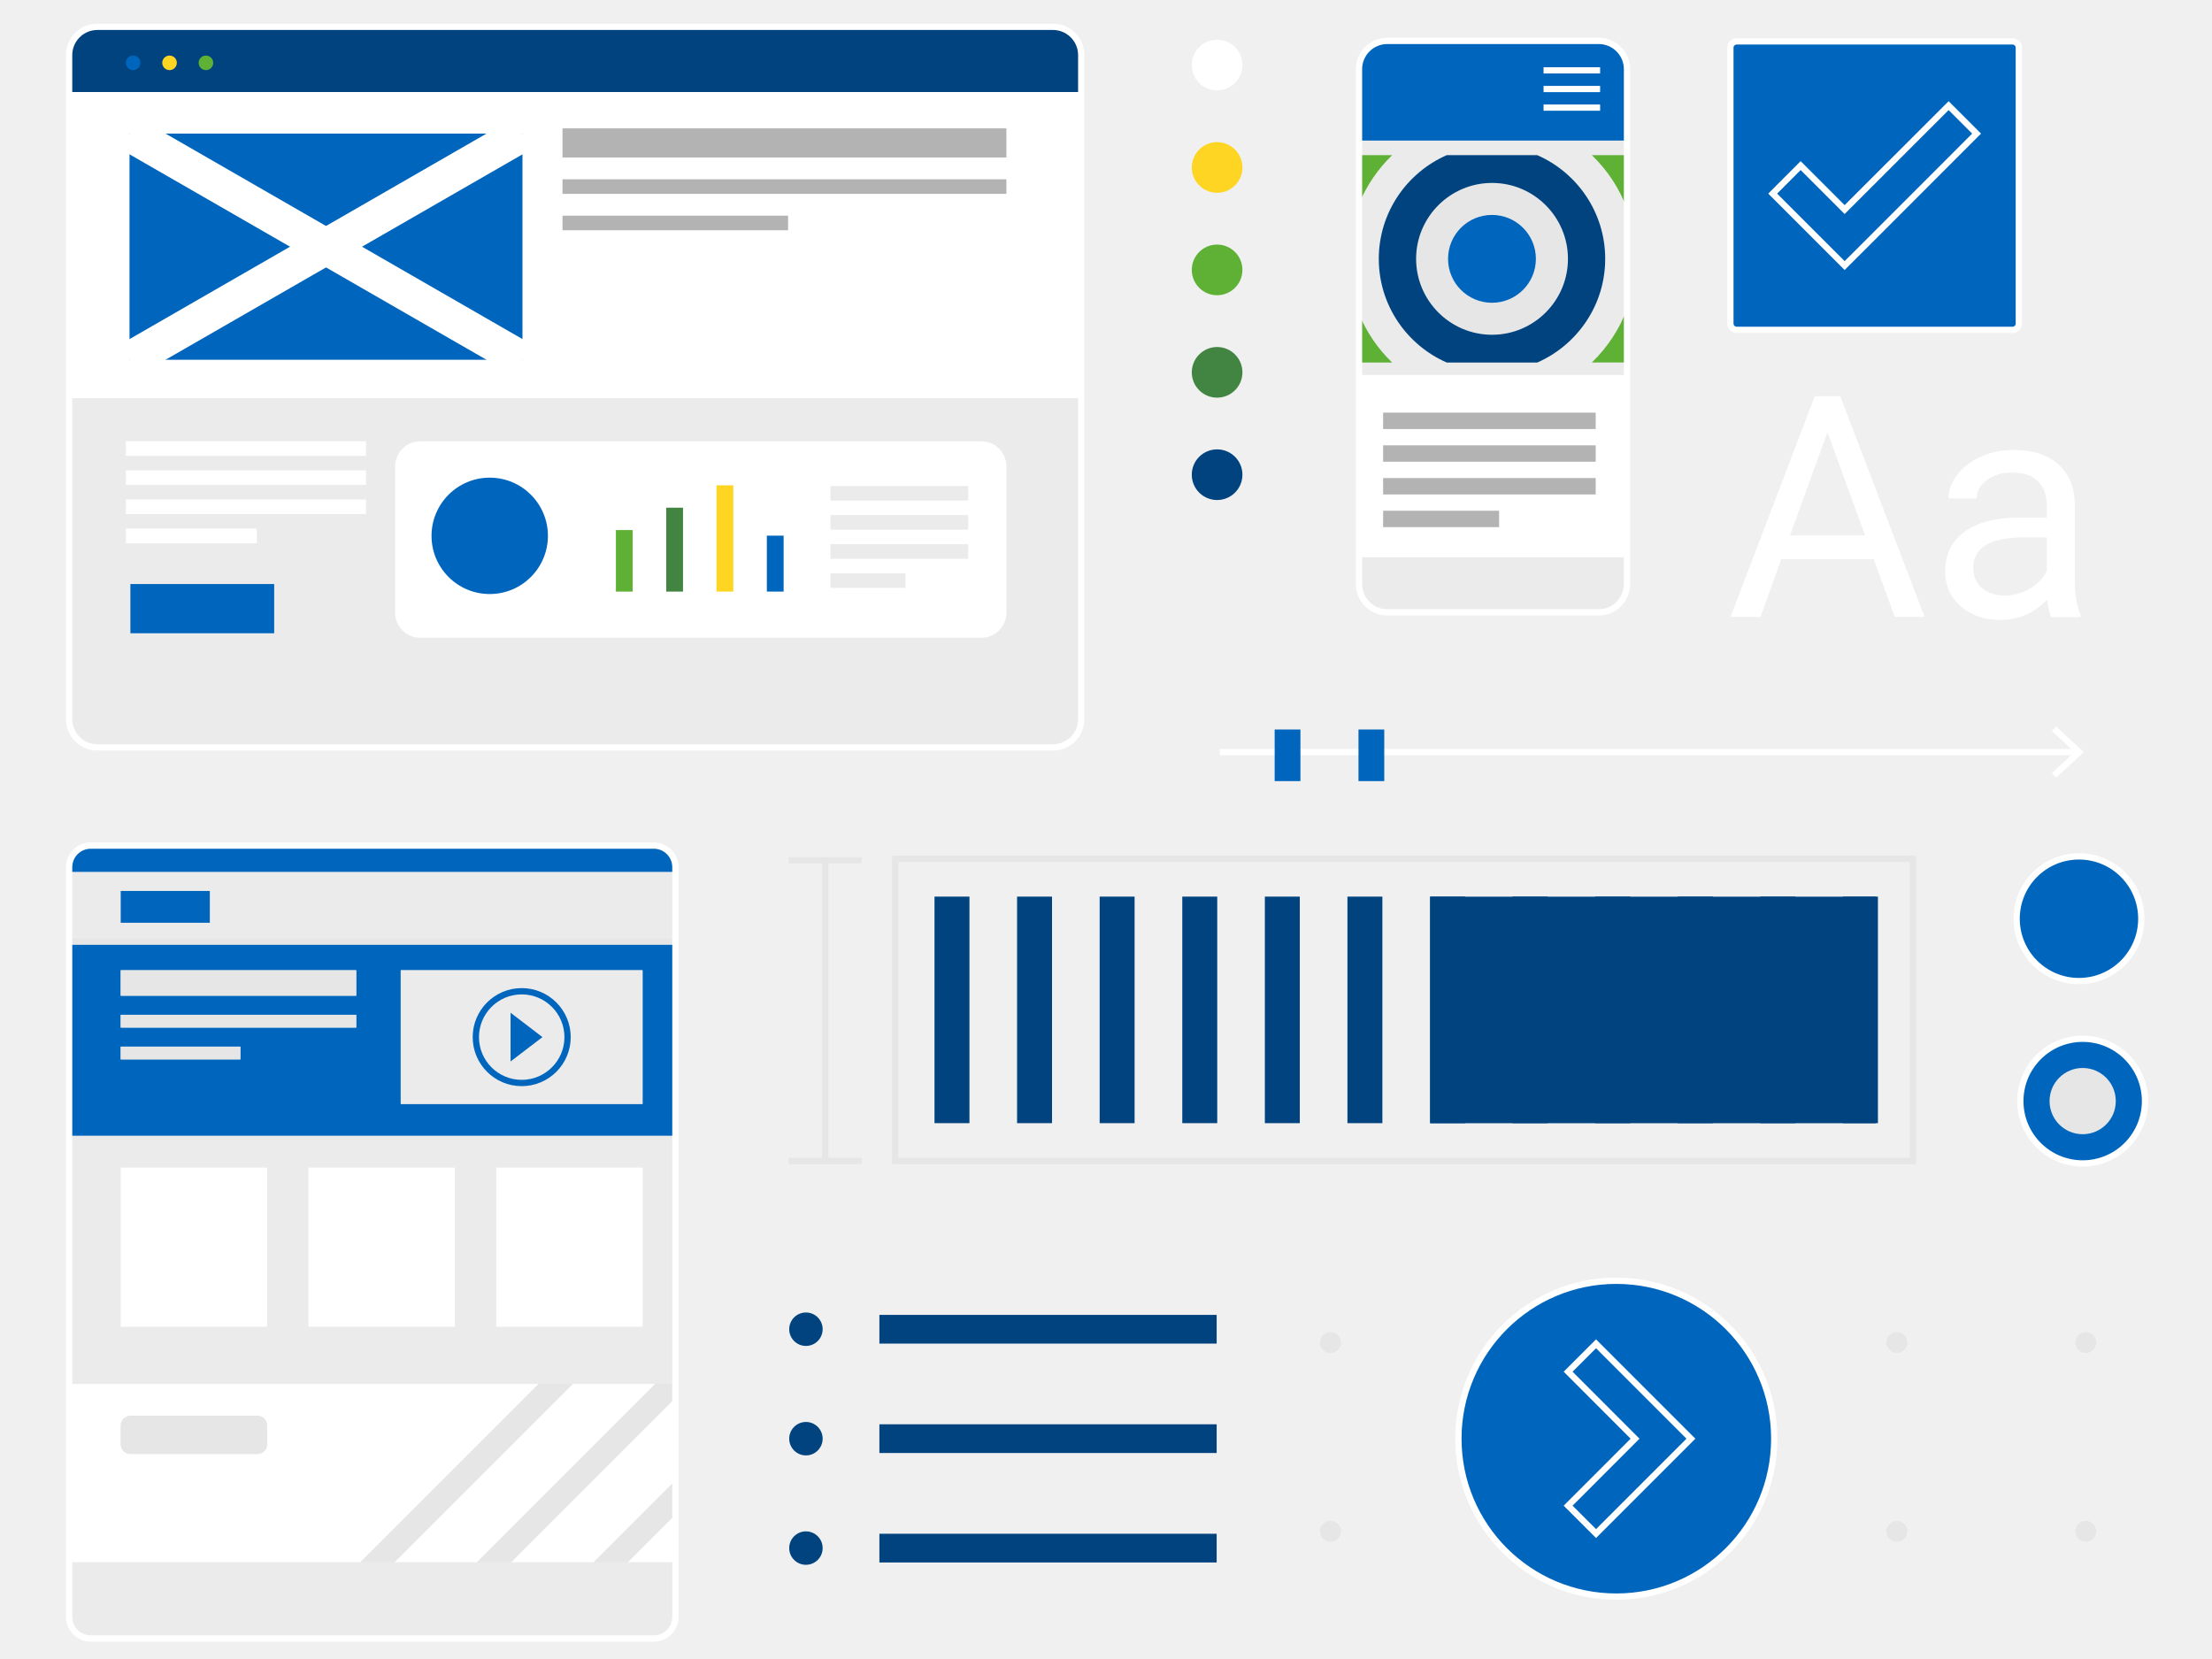
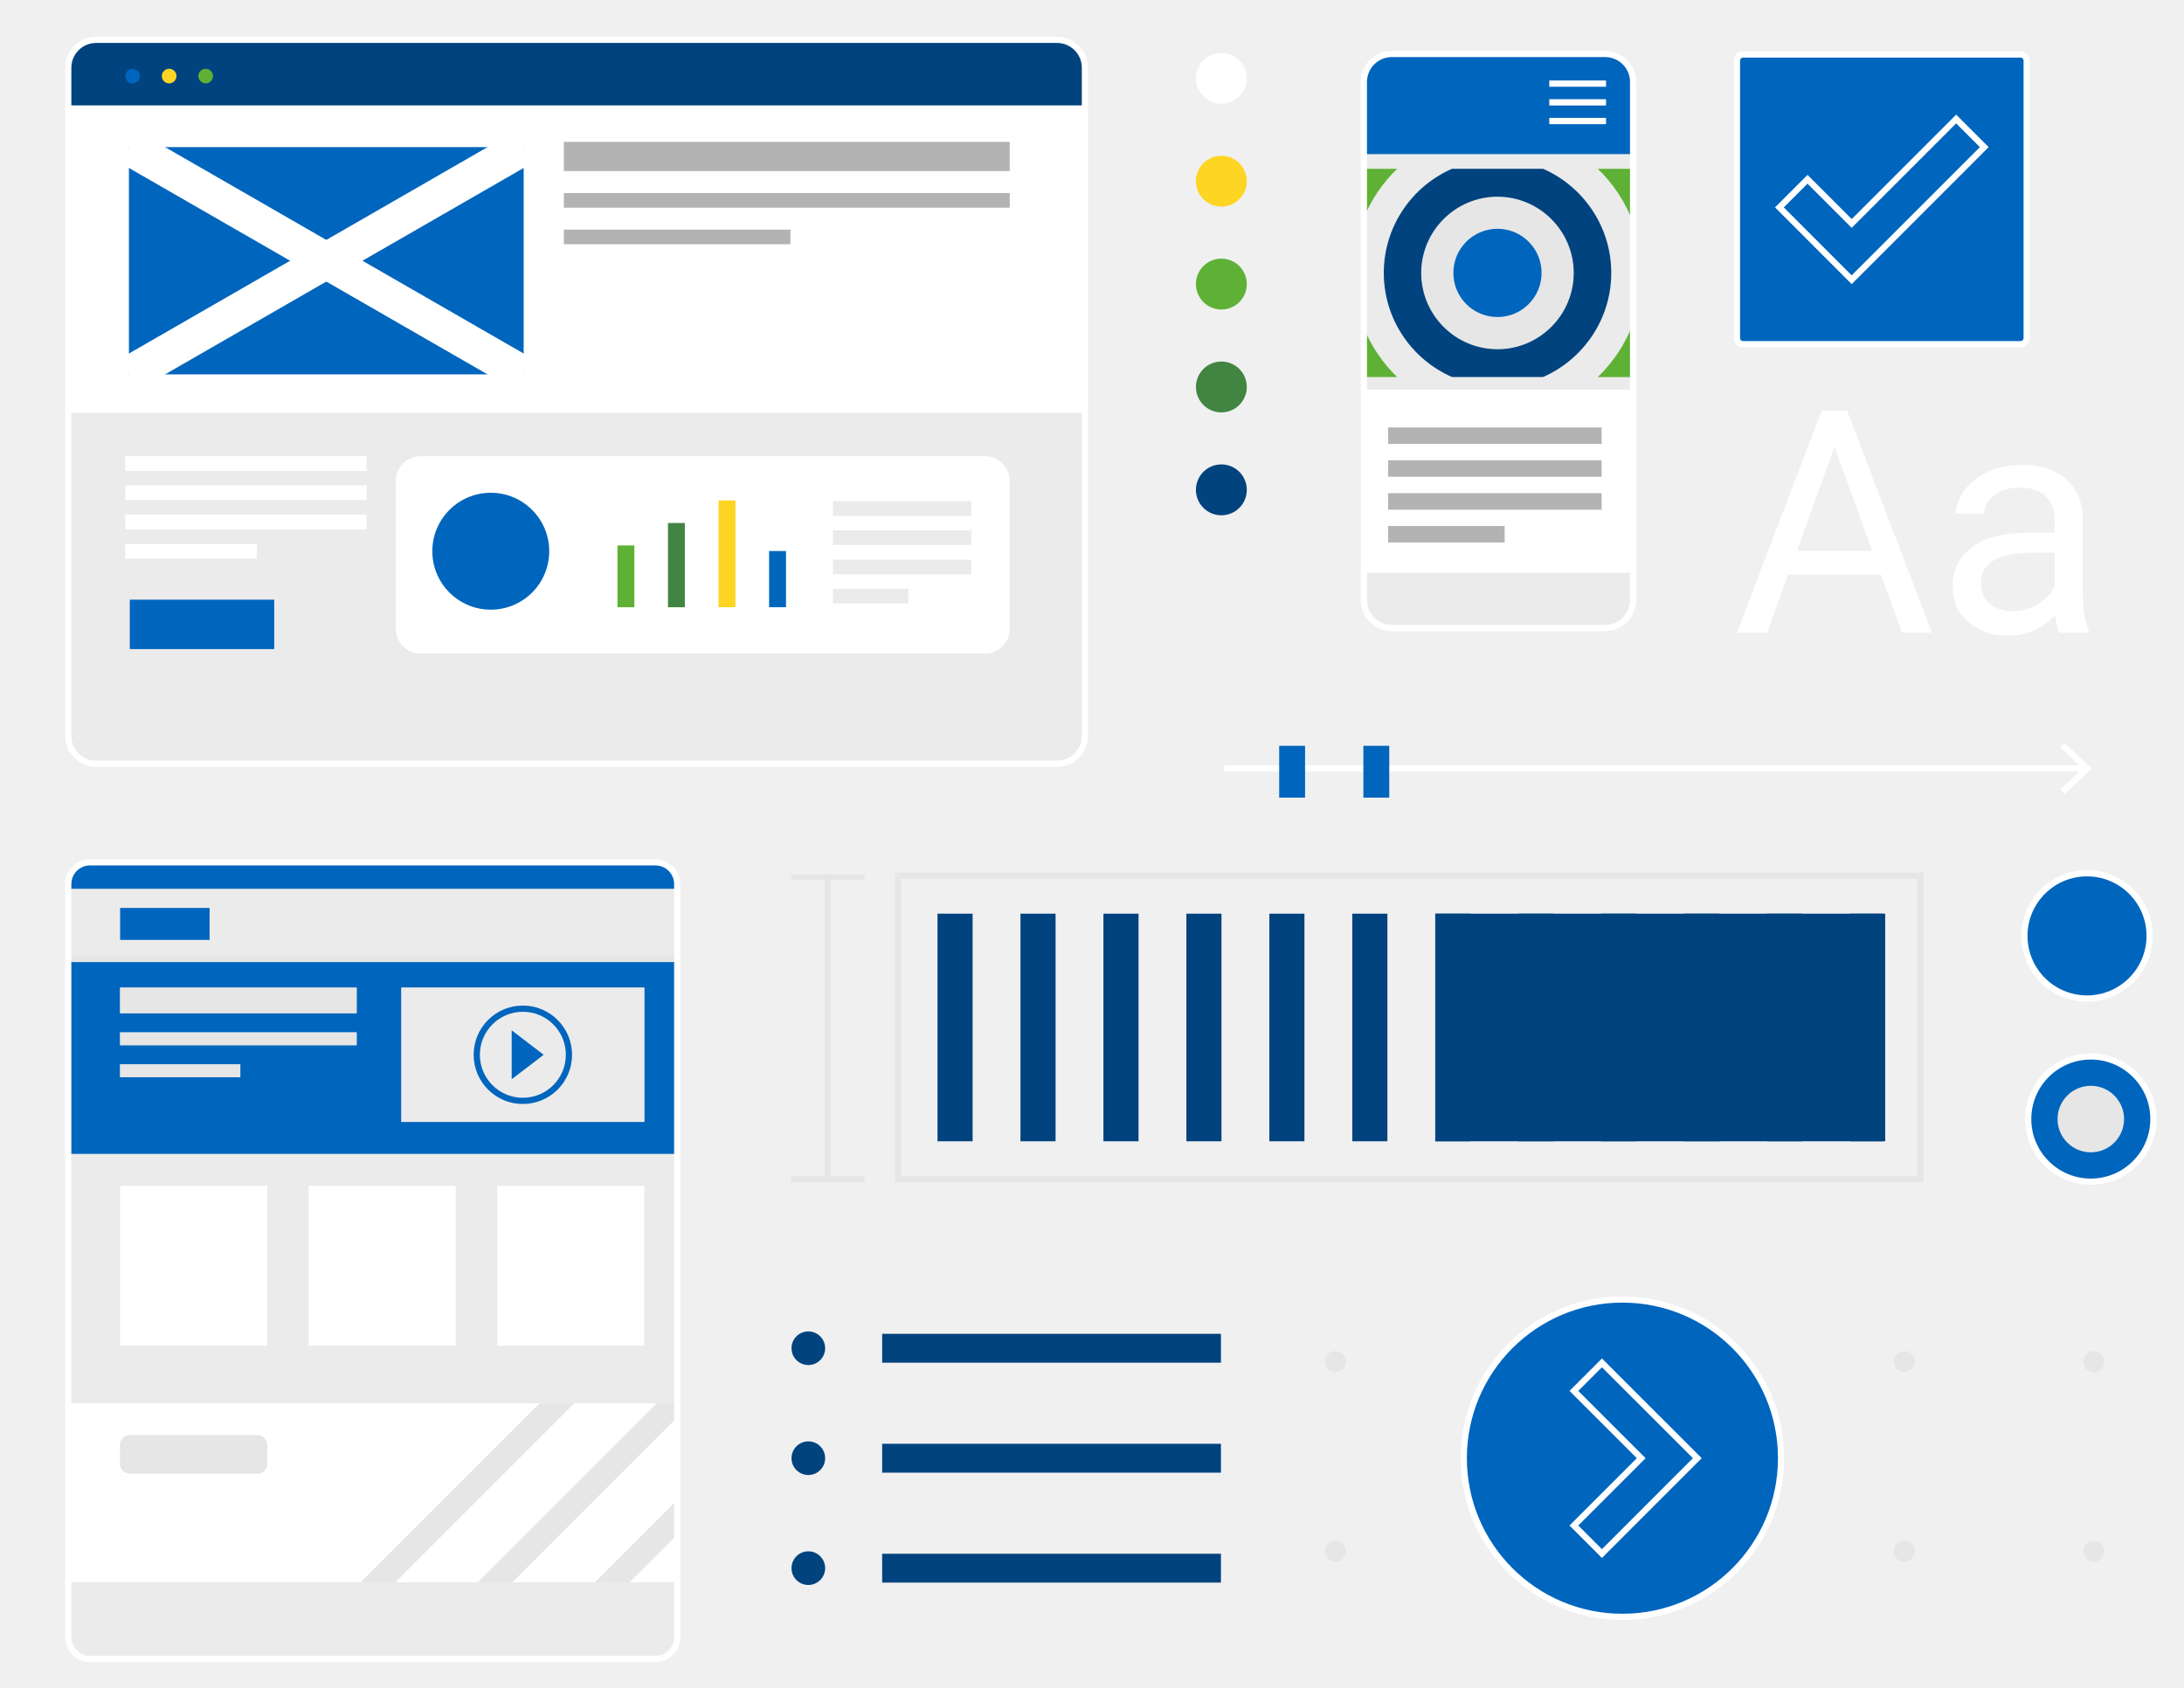
- <svg xmlns="http://www.w3.org/2000/svg" viewBox="0 0 352 264">
-   <circle cx="331.91" cy="213.64" fill="#e6e6e6" r="1.67" />
-   <circle cx="331.91" cy="243.68" fill="#e6e6e6" r="1.67" />
-   <circle cx="301.86" cy="213.64" fill="#e6e6e6" r="1.67" />
-   <circle cx="301.86" cy="243.68" fill="#e6e6e6" r="1.67" />
-   <circle cx="271.82" cy="213.64" fill="#e6e6e6" r="1.67" />
-   <circle cx="271.82" cy="243.68" fill="#e6e6e6" r="1.67" />
-   <circle cx="241.77" cy="213.64" fill="#e6e6e6" r="1.67" />
-   <circle cx="241.77" cy="243.68" fill="#e6e6e6" r="1.67" />
-   <circle cx="211.73" cy="213.64" fill="#e6e6e6" r="1.67" />
-   <circle cx="211.73" cy="243.68" fill="#e6e6e6" r="1.67" />
-   <circle cx="193.68" cy="10.35" fill="#fff" r="4.03" />
-   <circle cx="193.68" cy="26.65" fill="#fdd522" r="4.03" />
-   <circle cx="193.68" cy="42.95" fill="#5eb135" r="4.03" />
-   <circle cx="193.68" cy="59.25" fill="#428542" r="4.03" />
-   <circle cx="193.68" cy="75.54" fill="#00437e" r="4.03" />
-   <circle cx="128.25" cy="211.52" fill="#00437e" r="2.66" />
-   <path d="m139.94 209.24h53.67v4.57h-53.67z" fill="#00437e" />
-   <circle cx="128.25" cy="246.35" fill="#00437e" r="2.66" />
-   <path d="m139.94 244.07h53.67v4.57h-53.67z" fill="#00437e" />
-   <circle cx="128.25" cy="228.94" fill="#00437e" r="2.66" />
-   <path d="m139.94 226.65h53.67v4.57h-53.67z" fill="#00437e" />
-   <path d="m131.32 136.86v47.87" fill="none" stroke="#e6e6e6" stroke-miterlimit="10" />
-   <path d="m125.5 184.74h11.64" fill="none" stroke="#e6e6e6" stroke-miterlimit="10" />
-   <path d="m125.5 136.9h11.64" fill="none" stroke="#e6e6e6" stroke-miterlimit="10" />
-   <path d="m142.45 136.68h161.95v48.07h-161.95z" fill="none" stroke="#e6e6e6" stroke-miterlimit="10" transform="matrix(-1 0 0 -1 446.86 321.42)" />
+ <svg xmlns="http://www.w3.org/2000/svg" viewBox="0 0 352 272">
+   <circle cx="337.47" cy="219.43" fill="#e6e6e6" r="1.7" />
+   <circle cx="337.47" cy="249.99" fill="#e6e6e6" r="1.7" />
+   <circle cx="306.91" cy="219.43" fill="#e6e6e6" r="1.7" />
+   <circle cx="306.91" cy="249.99" fill="#e6e6e6" r="1.7" />
+   <circle cx="276.34" cy="219.43" fill="#e6e6e6" r="1.7" />
+   <circle cx="276.34" cy="249.99" fill="#e6e6e6" r="1.7" />
+   <circle cx="245.78" cy="219.43" fill="#e6e6e6" r="1.7" />
+   <circle cx="245.78" cy="249.99" fill="#e6e6e6" r="1.7" />
+   <circle cx="215.21" cy="219.43" fill="#e6e6e6" r="1.7" />
+   <circle cx="215.21" cy="249.99" fill="#e6e6e6" r="1.7" />
+   <circle cx="196.85" cy="12.62" fill="#fff" r="4.1" />
+   <circle cx="196.85" cy="29.2" fill="#fdd522" r="4.1" />
+   <circle cx="196.85" cy="45.78" fill="#5eb135" r="4.1" />
+   <circle cx="196.85" cy="62.36" fill="#428542" r="4.1" />
+   <circle cx="196.85" cy="78.94" fill="#00437e" r="4.1" />
+   <circle cx="130.28" cy="217.27" fill="#00437e" r="2.71" />
+   <path d="m142.18 214.95h54.6v4.65h-54.6z" fill="#00437e" />
+   <circle cx="130.28" cy="252.71" fill="#00437e" r="2.71" />
+   <path d="m142.18 250.39h54.6v4.65h-54.6z" fill="#00437e" />
+   <circle cx="130.28" cy="234.99" fill="#00437e" r="2.71" />
+   <path d="m142.18 232.67h54.6v4.65h-54.6z" fill="#00437e" />
+   <path d="m133.41 141.32v48.7" fill="none" stroke="#e6e6e6" stroke-miterlimit="10" />
+   <path d="m127.49 190.03h11.84" fill="none" stroke="#e6e6e6" stroke-miterlimit="10" />
+   <path d="m127.49 141.36h11.84" fill="none" stroke="#e6e6e6" stroke-miterlimit="10" />
+   <path d="m144.73 141.13h164.76v48.9h-164.76z" fill="none" stroke="#e6e6e6" stroke-miterlimit="10" transform="matrix(-1 0 0 -1 454.23 331.16)" />
  <g fill="#00437e">
-     <path d="m148.71 142.68h5.56v36.05h-5.56z" />
-     <path d="m161.85 142.68h5.56v36.05h-5.56z" />
-     <path d="m174.99 142.68h5.56v36.05h-5.56z" />
-     <path d="m188.14 142.68h5.56v36.05h-5.56z" />
-     <path d="m201.28 142.68h5.56v36.05h-5.56z" />
-     <path d="m214.42 142.68h5.56v36.05h-5.56z" />
-     <path d="m227.57 142.68h5.56v36.05h-5.56z" />
-     <path d="m240.71 142.68h5.56v36.05h-5.56z" />
-     <path d="m253.85 142.68h5.56v36.05h-5.56z" />
-     <path d="m267 142.68h5.56v36.05h-5.56z" />
-     <path d="m280.14 142.68h5.56v36.05h-5.56z" />
-     <path d="m293.28 142.68h5.56v36.05h-5.56z" />
-     <path d="m227.6 142.68h70.9v36.05h-70.9z" transform="matrix(-1 0 0 -1 526.1 321.42)" />
+     <path d="m151.1 147.24h5.66v36.68h-5.66z" />
+     <path d="m164.47 147.24h5.66v36.68h-5.66z" />
+     <path d="m177.84 147.24h5.66v36.68h-5.66z" />
+     <path d="m191.21 147.24h5.66v36.68h-5.66z" />
+     <path d="m204.58 147.24h5.66v36.68h-5.66z" />
+     <path d="m217.95 147.24h5.66v36.68h-5.66z" />
+     <path d="m231.32 147.24h5.66v36.68h-5.66z" />
+     <path d="m244.7 147.24h5.66v36.68h-5.66z" />
+     <path d="m258.07 147.24h5.66v36.68h-5.66z" />
+     <path d="m271.44 147.24h5.66v36.68h-5.66z" />
+     <path d="m284.81 147.24h5.66v36.68h-5.66z" />
+     <path d="m298.18 147.24h5.66v36.68h-5.66z" />
+     <path d="m231.36 147.24h72.13v36.68h-72.13z" transform="matrix(-1 0 0 -1 534.84 331.16)" />
  </g>
-   <path d="m298.16 88.98h-14.71l-3.3 9.19h-4.77l13.41-35.12h4.05l13.43 35.12h-4.75l-3.35-9.19zm-13.31-3.79h11.94l-5.98-16.42z" fill="#fff" />
-   <path d="m326.4 98.17c-.26-.51-.47-1.43-.63-2.75-2.07 2.15-4.55 3.23-7.43 3.23-2.57 0-4.68-.73-6.33-2.18s-2.47-3.3-2.47-5.53c0-2.72 1.03-4.83 3.1-6.33s4.97-2.25 8.72-2.25h4.34v-2.05c0-1.56-.47-2.8-1.4-3.73-.93-.92-2.31-1.39-4.12-1.39-1.59 0-2.93.4-4 1.21-1.08.8-1.62 1.78-1.62 2.92h-4.49c0-1.3.46-2.56 1.39-3.77s2.18-2.17 3.76-2.88 3.32-1.06 5.22-1.06c3.01 0 5.36.75 7.07 2.25 1.7 1.5 2.59 3.57 2.65 6.21v12.01c0 2.4.31 4.3.92 5.72v.39h-4.68zm-7.4-3.4c1.4 0 2.73-.36 3.98-1.09 1.25-.72 2.16-1.66 2.73-2.82v-5.35h-3.5c-5.47 0-8.2 1.6-8.2 4.8 0 1.4.47 2.49 1.4 3.28s2.13 1.18 3.59 1.18z" fill="#fff" />
-   <rect fill="#ebebeb" height="126.18" rx="4" width="96.3" x="11.09" y="134.56" />
-   <path d="m19.21 141.78h14.18v5.06h-14.18z" fill="#0065bd" />
-   <path d="m107.39 138.74v-1.11c0-1.7-1.38-3.08-3.08-3.08h-90.14c-1.7 0-3.08 1.38-3.08 3.08v1.11z" fill="#0065bd" />
-   <path d="m11.09 149.34h96.3v1.01h-96.3z" fill="#e6e6e6" />
-   <path d="m11.09 180.73h96.3v-30.38h-96.3zm52.68-26.33h38.48v21.27h-38.48zm-44.56 0h37.48v4.05h-37.48zm0 7.09h37.48v2.03h-37.48zm19.04 5.06v2.03h-19.04v-2.03z" fill="#0065bd" />
-   <path d="m102.26 154.4h-38.49v21.27h38.48v-21.27zm-18.99 18.78c-4.4 0-7.98-3.58-7.98-7.98s3.58-7.98 7.98-7.98 7.98 3.58 7.98 7.98-3.58 7.98-7.98 7.98z" fill="#ebebeb" />
-   <path d="m19.21 154.4h37.47v4.05h-37.47z" fill="#e6e6e6" />
-   <path d="m19.21 161.49h37.47v2.03h-37.47z" fill="#e6e6e6" />
-   <path d="m19.21 166.56h19.04v2.03h-19.04z" fill="#e6e6e6" />
-   <path d="m19.21 185.8h23.29v25.32h-23.29z" fill="#fff" />
-   <path d="m11.09 220.23v28.36h46.25l28.36-28.36zm29.88 11.14h-20.22c-.85 0-1.54-.69-1.54-1.54v-3c0-.85.69-1.54 1.54-1.54h20.22c.85 0 1.54.69 1.54 1.54v3c0 .85-.69 1.54-1.54 1.54z" fill="#fff" />
-   <path d="m107.39 222.55-26.04 26.04h13.13l12.91-12.91z" fill="#fff" />
-   <path d="m91.14 220.23-28.36 28.36h13.13l28.36-28.36z" fill="#fff" />
-   <path d="m107.39 241.11-7.48 7.48h7.48z" fill="#fff" />
-   <path d="m85.7 220.23-28.36 28.36h5.44l28.36-28.36z" fill="#e6e6e6" />
-   <path d="m107.39 220.23h-3.12l-28.36 28.36h5.44l26.04-26.04z" fill="#e6e6e6" />
-   <path d="m107.39 235.68-12.91 12.91h5.43l7.48-7.48z" fill="#e6e6e6" />
-   <rect fill="#e6e6e6" height="6.08" rx="1.54" width="23.29" x="19.21" y="225.3" />
-   <path d="m78.97 185.8h23.29v25.32h-23.29z" fill="#fff" />
-   <path d="m49.09 185.8h23.29v25.32h-23.29z" fill="#fff" />
-   <circle cx="83.02" cy="165.04" fill="none" r="7.3" stroke="#0065bd" stroke-miterlimit="10" />
-   <path d="m81.25 161.16v3.88 3.87l2.54-1.94 2.53-1.93-2.53-1.94z" fill="#0065bd" />
-   <rect fill="none" height="126.18" rx="3.44" stroke="#fff" stroke-miterlimit="10" width="96.48" x="11" y="134.56" />
-   <rect fill="#0065bd" height="45.9" rx="1" stroke="#fff" stroke-miterlimit="10" width="45.9" x="275.36" y="6.59" />
-   <path d="m293.54 33.35-7-7-4.45 4.46 7 7 4.45 4.45 4.46-4.45 16.54-16.55-4.45-4.45z" fill="#0065bd" stroke="#fff" stroke-miterlimit="10" />
-   <path d="m258.92 22.37h-42.67v2.31h5.28c-2.26 2.17-4.06 4.8-5.28 7.74v17.52c1.22 2.93 3.03 5.56 5.28 7.74h-5.28v2h42.67zm-14.29 35.31h-14.41c-6.35-2.79-10.81-9.13-10.81-16.5s4.45-13.71 10.81-16.5h14.41c6.35 2.79 10.81 9.13 10.81 16.5s-4.45 13.71-10.81 16.5zm14.29 0h-5.61c2.46-2.37 4.4-5.28 5.61-8.55zm-5.61-33h5.61v8.55c-1.21-3.27-3.15-6.18-5.61-8.55z" fill="#ebebeb" />
-   <path d="m237.42 29.1c-6.66 0-12.08 5.42-12.08 12.08s5.42 12.08 12.08 12.08 12.08-5.42 12.08-12.08-5.42-12.08-12.08-12.08zm0 19.07c-3.86 0-6.99-3.13-6.99-6.99s3.13-6.99 6.99-6.99 6.99 3.13 6.99 6.99-3.13 6.99-6.99 6.99z" fill="#e6e6e6" />
-   <path d="m216.26 88.68v4.99c0 2.18 1.77 3.95 3.95 3.95h34.76c2.18 0 3.95-1.77 3.95-3.95v-4.99h-42.67z" fill="#ebebeb" />
-   <path d="m258.92 10.27c0-2.18-1.77-3.95-3.95-3.95h-34.76c-2.18 0-3.95 1.77-3.95 3.95v12.1h42.67v-12.1z" fill="#0065bd" />
-   <path d="m245.63 10.7h9v.99h-9z" fill="#fff" />
-   <path d="m245.63 13.67h9v.99h-9z" fill="#fff" />
-   <path d="m245.63 16.63h9v.99h-9z" fill="#fff" />
-   <path d="m237.42 34.2c-3.86 0-6.99 3.13-6.99 6.99s3.13 6.99 6.99 6.99 6.99-3.13 6.99-6.99-3.13-6.99-6.99-6.99z" fill="#0065bd" />
-   <path d="m244.63 24.69h-14.41c-6.35 2.79-10.81 9.13-10.81 16.5s4.45 13.71 10.81 16.5h14.41c6.35-2.79 10.81-9.13 10.81-16.5s-4.45-13.71-10.81-16.5zm-7.2 28.58c-6.66 0-12.08-5.42-12.08-12.08s5.42-12.08 12.08-12.08 12.08 5.42 12.08 12.08-5.42 12.08-12.08 12.08z" fill="#00437e" />
-   <path d="m258.92 57.68v-8.55c-1.21 3.27-3.15 6.18-5.61 8.55z" fill="#5eb135" />
-   <path d="m216.26 24.69v7.74c1.22-2.93 3.03-5.56 5.28-7.74z" fill="#5eb135" />
-   <path d="m253.31 24.69c2.46 2.37 4.4 5.28 5.61 8.55v-8.55z" fill="#5eb135" />
-   <path d="m216.26 49.95v7.74h5.28c-2.26-2.17-4.06-4.8-5.28-7.74z" fill="#5eb135" />
-   <path d="m258.92 59.68h-42.67v29h42.67zm-20.37 24.2h-18.45v-2.6h18.45zm15.37-5.2h-33.82v-2.6h33.82zm0-5.2h-33.82v-2.6h33.82zm-33.82-5.2v-2.6h33.82v2.6z" fill="#fff" />
-   <path d="m220.1 65.67h33.82v2.6h-33.82z" fill="#b3b3b3" />
-   <path d="m220.1 70.87h33.82v2.6h-33.82z" fill="#b3b3b3" />
-   <path d="m220.1 76.08h33.82v2.6h-33.82z" fill="#b3b3b3" />
-   <path d="m220.1 81.28h18.45v2.6h-18.45z" fill="#b3b3b3" />
-   <rect fill="none" height="90.93" rx="4.5" stroke="#fff" stroke-miterlimit="10" width="42.65" x="216.26" y="6.51" />
-   <circle cx="330.83" cy="146.2" fill="#0065bd" r="9.92" stroke="#fff" stroke-miterlimit="10" />
-   <circle cx="331.42" cy="175.22" fill="#0065bd" r="9.92" stroke="#fff" stroke-miterlimit="10" />
-   <circle cx="331.42" cy="175.22" fill="#e6e6e6" r="5.27" />
-   <circle cx="257.21" cy="228.94" fill="#0065bd" r="25.13" stroke="#fff" stroke-miterlimit="10" />
-   <path d="m253.98 244.04-4.44-4.44 10.65-10.66-10.65-10.66 4.44-4.44 15.1 15.1z" fill="none" stroke="#fff" stroke-miterlimit="10" />
-   <path d="m194.12 119.68h136.39" fill="none" stroke="#fff" stroke-miterlimit="10" />
-   <path d="m327.19 123.77-.68-.73 3.61-3.36-3.61-3.36.68-.73 4.4 4.09z" fill="#fff" />
-   <path d="m202.84 116.09h4.1v8.21h-4.1z" fill="#0065bd" />
-   <path d="m216.18 116.09h4.1v8.21h-4.1z" fill="#0065bd" />
-   <rect fill="#ebebeb" height="114.67" rx="4" width="160.99" x="11.04" y="4.27" />
-   <path d="m11.04 14.64h160.69v48.72h-160.69z" fill="#fff" />
-   <path d="m168.51 4.27h-153.95c-1.94 0-3.52 1.57-3.52 3.52v6.85h160.99v-6.85c0-1.94-1.57-3.52-3.52-3.52z" fill="#00437e" />
-   <rect fill="#fff" height="31.27" rx="4" width="97.27" x="62.88" y="70.22" />
-   <path d="m43.63 100.77h-22.88v-7.83h22.88z" fill="#0065bd" />
-   <path d="m89.51 20.43h70.64v4.63h-70.64z" fill="#b3b3b3" />
-   <path d="m20.03 70.22h38.21v2.32h-38.21z" fill="#fff" />
-   <path d="m20.03 74.85h38.21v2.32h-38.21z" fill="#fff" />
-   <path d="m20.03 79.48h38.21v2.32h-38.21z" fill="#fff" />
-   <path d="m20.03 84.12h20.84v2.32h-20.84z" fill="#fff" />
-   <path d="m132.15 77.34h21.92v2.32h-21.92z" fill="#ebebeb" />
-   <path d="m132.15 81.97h21.92v2.32h-21.92z" fill="#ebebeb" />
-   <path d="m132.15 86.6h21.92v2.32h-21.92z" fill="#ebebeb" />
-   <path d="m132.15 91.23h11.95v2.32h-11.95z" fill="#ebebeb" />
-   <path d="m89.51 28.53h70.64v2.32h-70.64z" fill="#b3b3b3" />
-   <path d="m89.51 34.32h35.9v2.32h-35.9z" fill="#b3b3b3" />
-   <path d="m20.61 21.26h62.53v35.99h-62.53z" fill="#0065bd" />
-   <path d="m81.93 59.85-62.53-35.99 2.43-5.2 62.53 36z" fill="#fff" />
-   <path d="m21.83 59.85-2.43-5.19 62.53-36 2.43 5.2z" fill="#fff" />
-   <circle cx="21.19" cy="10" fill="#0065bd" r="1.16" />
-   <circle cx="26.98" cy="10" fill="#fdd522" r="1.16" />
-   <circle cx="32.77" cy="10" fill="#5eb135" r="1.16" />
-   <circle cx="77.93" cy="85.27" fill="#0065bd" r="9.26" />
-   <path d="m98.01 84.35h2.67v9.79h-2.67z" fill="#5eb135" />
-   <path d="m106.02 80.79h2.67v13.35h-2.67z" fill="#428542" />
-   <path d="m114.02 77.23h2.67v16.91h-2.67z" fill="#fdd522" />
-   <path d="m122.03 85.24h2.67v8.9h-2.67z" fill="#0065bd" />
-   <rect fill="none" height="114.67" rx="4.5" stroke="#fff" stroke-miterlimit="10" width="161.06" x="11" y="4.27" />
+   <path d="m303.14 92.6h-14.97l-3.36 9.35h-4.86l13.64-35.73h4.12l13.67 35.73h-4.83zm-13.54-3.85h12.15l-6.08-16.71-6.06 16.71z" fill="#fff" />
+   <path d="m331.87 101.95c-.26-.52-.47-1.46-.64-2.8-2.11 2.19-4.63 3.29-7.56 3.29-2.62 0-4.76-.74-6.44-2.22s-2.52-3.36-2.52-5.63c0-2.76 1.05-4.91 3.15-6.44s5.06-2.29 8.87-2.29h4.42v-2.09c0-1.59-.47-2.85-1.42-3.79s-2.35-1.41-4.2-1.41c-1.62 0-2.98.41-4.07 1.23-1.1.82-1.64 1.81-1.64 2.97h-4.56c0-1.32.47-2.6 1.41-3.84s2.22-2.21 3.83-2.93 3.38-1.08 5.31-1.08c3.06 0 5.46.76 7.19 2.29s2.63 3.64 2.7 6.32v12.22c0 2.44.31 4.38.93 5.82v.39h-4.76zm-7.53-3.46c1.42 0 2.77-.37 4.05-1.1 1.28-.74 2.2-1.69 2.77-2.87v-5.45h-3.56c-5.56 0-8.34 1.63-8.34 4.88 0 1.42.47 2.54 1.42 3.34s2.17 1.2 3.66 1.2z" fill="#fff" />
+   <rect fill="#ebebeb" height="128.37" rx="4" width="97.97" x="11.09" y="138.97" />
+   <path d="m19.36 146.32h14.42v5.15h-14.42z" fill="#0065bd" />
+   <path d="m109.06 143.23v-1.13c0-1.73-1.4-3.13-3.13-3.13h-91.71c-1.73 0-3.13 1.4-3.13 3.13v1.13z" fill="#0065bd" />
+   <path d="m11.09 154.01h97.97v1.03h-97.97z" fill="#e6e6e6" />
+   <path d="m11.09 185.95h97.97v-30.91h-97.97zm53.6-26.79h39.15v21.64h-39.15zm-45.33 0h38.12v4.12h-38.12zm0 7.21h38.12v2.06h-38.12zm19.37 5.15v2.06h-19.37v-2.06z" fill="#0065bd" />
+   <path d="m103.84 159.16h-39.15v21.64h39.15zm-19.32 19.1c-4.48 0-8.12-3.64-8.12-8.12s3.64-8.12 8.12-8.12 8.12 3.64 8.12 8.12-3.64 8.12-8.12 8.12z" fill="#ebebeb" />
+   <path d="m19.36 159.16h38.12v4.12h-38.12z" fill="#e6e6e6" />
+   <path d="m19.36 166.38h38.12v2.06h-38.12z" fill="#e6e6e6" />
+   <path d="m19.36 171.53h19.37v2.06h-19.37z" fill="#e6e6e6" />
+   <path d="m19.36 191.1h23.7v25.76h-23.7z" fill="#fff" />
+   <path d="m11.09 226.13v28.85h47.06l28.85-28.85zm30.4 11.33h-20.57c-.86 0-1.56-.7-1.56-1.56v-3.05c0-.86.7-1.56 1.56-1.56h20.57c.86 0 1.56.7 1.56 1.56v3.05c0 .86-.7 1.56-1.56 1.56z" fill="#fff" />
+   <path d="m109.06 228.49-26.49 26.49h13.36l13.13-13.13z" fill="#fff" />
+   <path d="m92.53 226.13-28.85 28.85h13.36l28.84-28.85z" fill="#fff" />
+   <path d="m109.06 247.38-7.6 7.6h7.6z" fill="#fff" />
+   <path d="m87 226.13-28.85 28.85h5.53l28.85-28.85z" fill="#e6e6e6" />
+   <path d="m109.06 226.13h-3.18l-28.84 28.85h5.53l26.49-26.49z" fill="#e6e6e6" />
+   <path d="m109.06 241.85-13.13 13.13h5.53l7.6-7.6z" fill="#e6e6e6" />
+   <rect fill="#e6e6e6" height="6.18" rx="1.56" width="23.7" x="19.36" y="231.29" />
+   <path d="m80.15 191.1h23.7v25.76h-23.7z" fill="#fff" />
+   <path d="m49.75 191.1h23.7v25.76h-23.7z" fill="#fff" />
+   <circle cx="84.27" cy="169.98" fill="none" r="7.43" stroke="#0065bd" stroke-miterlimit="10" />
+   <path d="m82.47 166.04v3.94 3.94l2.58-1.97 2.57-1.97-2.57-1.97z" fill="#0065bd" />
+   <rect fill="none" height="128.37" rx="3.5" stroke="#fff" stroke-miterlimit="10" width="98.15" x="11" y="138.97" />
+   <rect fill="#0065bd" height="46.69" rx="1" stroke="#fff" stroke-miterlimit="10" width="46.69" x="279.95" y="8.78" />
+   <path d="m298.44 36.01-7.12-7.12-4.53 4.53 7.12 7.13 4.53 4.53 4.53-4.53 16.84-16.84-4.53-4.53z" fill="#0065bd" stroke="#fff" stroke-miterlimit="10" />
+   <path d="m263.22 24.84h-43.41v2.35h5.37c-2.29 2.21-4.13 4.89-5.37 7.87v17.82c1.24 2.99 3.08 5.66 5.37 7.87h-5.37v2.03h43.41zm-14.54 35.92h-14.66c-6.46-2.83-11-9.29-11-16.78s4.53-13.95 10.99-16.78h14.66c6.46 2.83 10.99 9.29 10.99 16.78s-4.53 13.95-11 16.78zm14.54 0h-5.71c2.51-2.41 4.48-5.38 5.71-8.7zm-5.71-33.57h5.71v8.7c-1.23-3.32-3.2-6.28-5.71-8.7z" fill="#ebebeb" />
+   <path d="m241.35 31.69c-6.78 0-12.29 5.52-12.29 12.29s5.52 12.29 12.29 12.29 12.29-5.52 12.29-12.29-5.52-12.29-12.29-12.29zm0 19.4c-3.93 0-7.11-3.18-7.11-7.11s3.18-7.11 7.11-7.11 7.11 3.18 7.11 7.11-3.18 7.11-7.11 7.11z" fill="#e6e6e6" />
+   <path d="m219.82 92.3v5.08c0 2.22 1.8 4.02 4.02 4.02h35.36c2.22 0 4.02-1.8 4.02-4.02v-5.08h-43.41z" fill="#ebebeb" />
+   <path d="m263.22 12.53c0-2.22-1.8-4.02-4.02-4.02h-35.36c-2.22 0-4.02 1.8-4.02 4.02v12.31h43.41v-12.31z" fill="#0065bd" />
+   <path d="m249.7 12.97h9.15v1.01h-9.15z" fill="#fff" />
+   <path d="m249.7 15.99h9.15v1.01h-9.15z" fill="#fff" />
+   <path d="m249.7 19h9.15v1.01h-9.15z" fill="#fff" />
+   <path d="m241.35 36.87c-3.93 0-7.11 3.18-7.11 7.11s3.18 7.11 7.11 7.11 7.11-3.18 7.11-7.11-3.18-7.11-7.11-7.11z" fill="#0065bd" />
+   <path d="m248.68 27.2h-14.66c-6.46 2.83-10.99 9.29-10.99 16.78s4.53 13.95 11 16.78h14.66c6.46-2.83 11-9.29 11-16.78s-4.53-13.95-10.99-16.78zm-7.33 29.08c-6.78 0-12.29-5.52-12.29-12.29s5.52-12.29 12.29-12.29 12.29 5.52 12.29 12.29-5.52 12.29-12.29 12.29z" fill="#00437e" />
+   <path d="m263.22 60.77v-8.7c-1.23 3.32-3.2 6.28-5.71 8.7z" fill="#5eb135" />
+   <path d="m219.82 27.2v7.87c1.24-2.99 3.08-5.66 5.37-7.87z" fill="#5eb135" />
+   <path d="m257.51 27.2c2.51 2.41 4.48 5.38 5.71 8.7v-8.7z" fill="#5eb135" />
+   <path d="m219.82 52.89v7.87h5.37c-2.29-2.21-4.13-4.89-5.37-7.87z" fill="#5eb135" />
+   <path d="m263.22 62.8h-43.41v29.5h43.41zm-20.72 24.62h-18.77v-2.65h18.77zm15.64-5.3h-34.4v-2.65h34.4zm0-5.3h-34.4v-2.65h34.4zm-34.4-5.3v-2.65h34.4v2.65z" fill="#fff" />
+   <path d="m223.73 68.89h34.4v2.65h-34.4z" fill="#b3b3b3" />
+   <path d="m223.73 74.18h34.4v2.65h-34.4z" fill="#b3b3b3" />
+   <path d="m223.73 79.48h34.4v2.65h-34.4z" fill="#b3b3b3" />
+   <path d="m223.73 84.77h18.77v2.65h-18.77z" fill="#b3b3b3" />
+   <rect fill="none" height="92.51" rx="4.5" stroke="#fff" stroke-miterlimit="10" width="43.39" x="219.82" y="8.7" />
+   <circle cx="336.37" cy="150.82" fill="#0065bd" r="10.09" stroke="#fff" stroke-miterlimit="10" />
+   <circle cx="336.98" cy="180.34" fill="#0065bd" r="10.09" stroke="#fff" stroke-miterlimit="10" />
+   <circle cx="336.98" cy="180.34" fill="#e6e6e6" r="5.36" />
+   <circle cx="261.49" cy="234.99" fill="#0065bd" r="25.57" stroke="#fff" stroke-miterlimit="10" />
+   <path d="m258.19 250.36-4.52-4.52 10.85-10.85-10.85-10.84 4.52-4.52 15.37 15.36z" fill="none" stroke="#fff" stroke-miterlimit="10" />
+   <path d="m197.3 123.84h138.77" fill="none" stroke="#fff" stroke-miterlimit="10" />
+   <path d="m332.75 127.93-.68-.73 3.61-3.36-3.61-3.36.68-.73 4.4 4.09z" fill="#fff" />
+   <path d="m206.17 120.19h4.17v8.35h-4.17z" fill="#0065bd" />
+   <path d="m219.74 120.19h4.17v8.35h-4.17z" fill="#0065bd" />
+   <rect fill="#ebebeb" height="116.66" rx="4" width="163.78" x="11.04" y="6.43" />
+   <path d="m11.04 16.97h163.48v49.56h-163.48z" fill="#fff" />
+   <path d="m171.24 6.43h-156.62c-1.98 0-3.58 1.6-3.58 3.58v6.97h163.78v-6.97c0-1.98-1.6-3.58-3.58-3.58z" fill="#00437e" />
+   <rect fill="#fff" height="31.81" rx="4" width="98.96" x="63.78" y="73.52" />
+   <path d="m44.2 104.6h-23.28v-7.96h23.28z" fill="#0065bd" />
+   <path d="m90.88 22.86h71.86v4.71h-71.86z" fill="#b3b3b3" />
+   <path d="m20.19 73.52h38.88v2.36h-38.88z" fill="#fff" />
+   <path d="m20.19 78.23h38.88v2.36h-38.88z" fill="#fff" />
+   <path d="m20.19 82.94h38.88v2.36h-38.88z" fill="#fff" />
+   <path d="m20.19 87.66h21.21v2.36h-21.21z" fill="#fff" />
+   <path d="m134.25 80.76h22.3v2.36h-22.3z" fill="#ebebeb" />
+   <path d="m134.25 85.47h22.3v2.36h-22.3z" fill="#ebebeb" />
+   <path d="m134.25 90.19h22.3v2.36h-22.3z" fill="#ebebeb" />
+   <path d="m134.25 94.9h12.16v2.36h-12.16z" fill="#ebebeb" />
+   <path d="m90.88 31.11h71.86v2.36h-71.86z" fill="#b3b3b3" />
+   <path d="m90.88 37h36.52v2.36h-36.52z" fill="#b3b3b3" />
+   <path d="m20.78 23.71h63.62v36.62h-63.62z" fill="#0065bd" />
+   <path d="m83.16 62.97-63.61-36.61 2.47-5.29 63.61 36.61z" fill="#fff" />
+   <path d="m22.02 62.97-2.47-5.29 63.61-36.61 2.47 5.29z" fill="#fff" />
+   <circle cx="21.37" cy="12.26" fill="#0065bd" r="1.18" />
+   <circle cx="27.26" cy="12.26" fill="#fdd522" r="1.18" />
+   <circle cx="33.15" cy="12.26" fill="#5eb135" r="1.18" />
+   <circle cx="79.1" cy="88.83" fill="#0065bd" r="9.42" />
+   <path d="m99.52 87.9h2.72v9.96h-2.72z" fill="#5eb135" />
+   <path d="m107.66 84.28h2.72v13.58h-2.72z" fill="#428542" />
+   <path d="m115.81 80.65h2.72v17.2h-2.72z" fill="#fdd522" />
+   <path d="m123.96 88.8h2.72v9.05h-2.72z" fill="#0065bd" />
+   <rect fill="none" height="116.66" rx="4.5" stroke="#fff" stroke-miterlimit="10" width="163.86" x="11" y="6.42" />
</svg>
